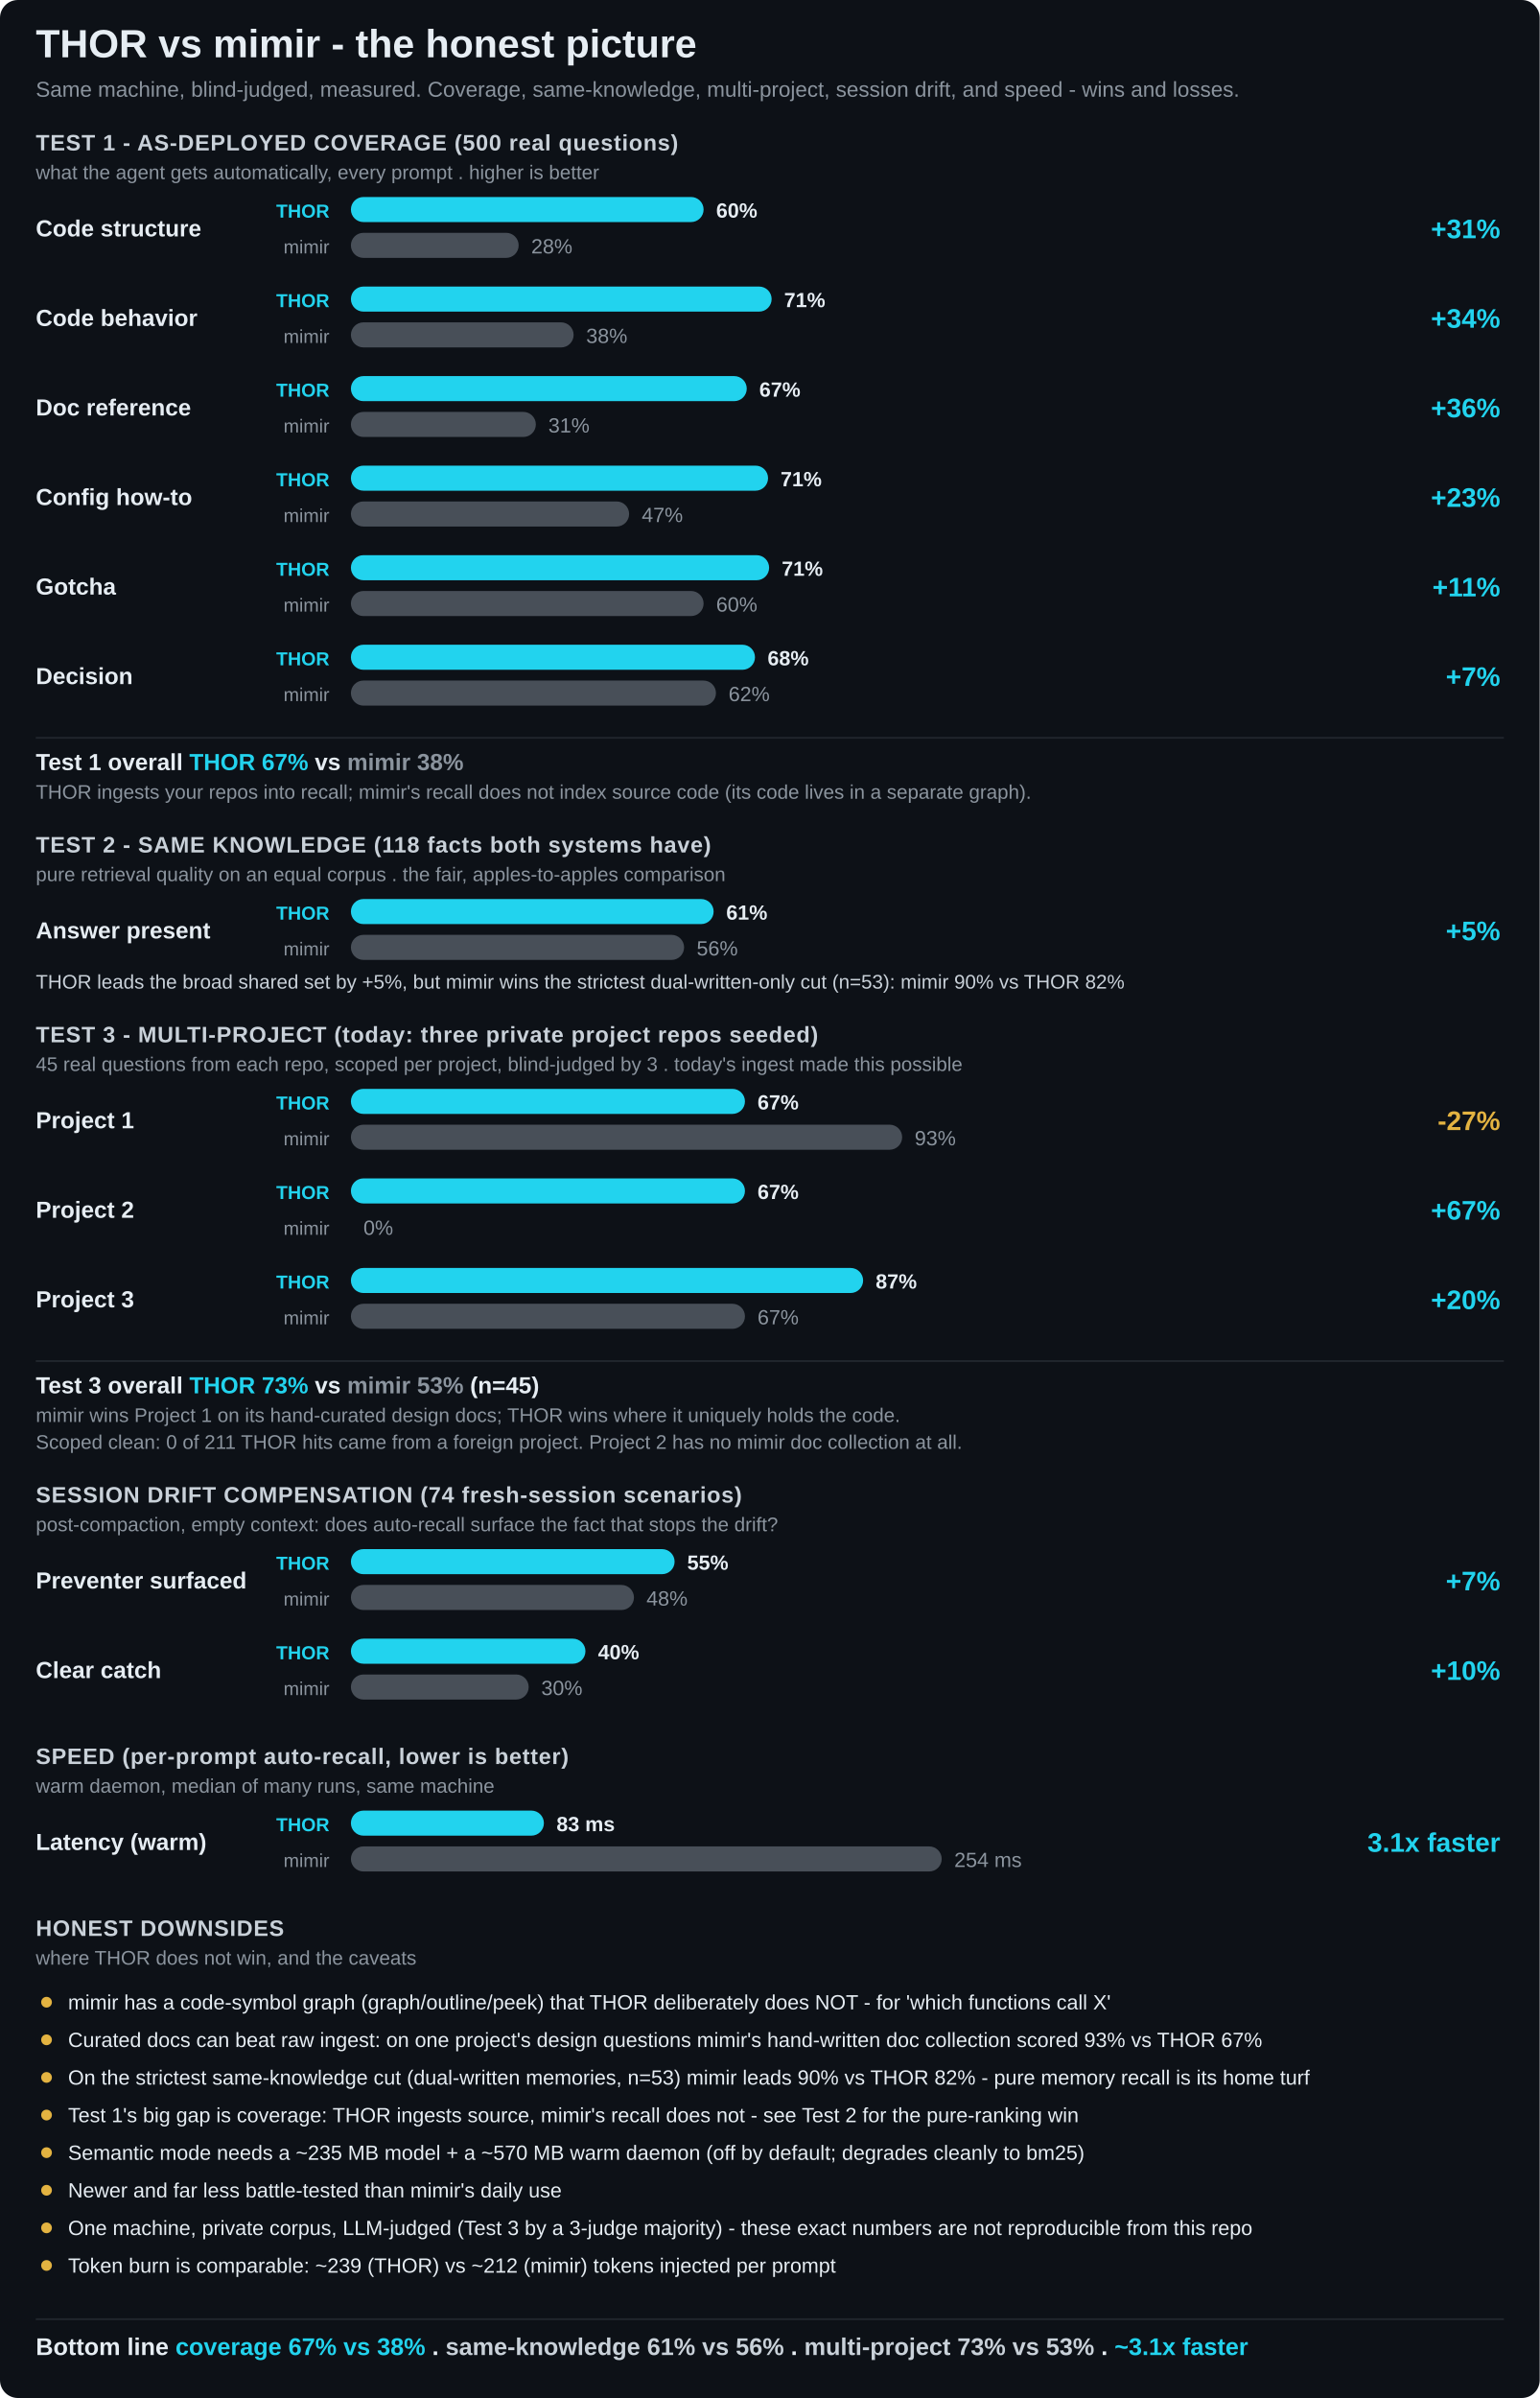
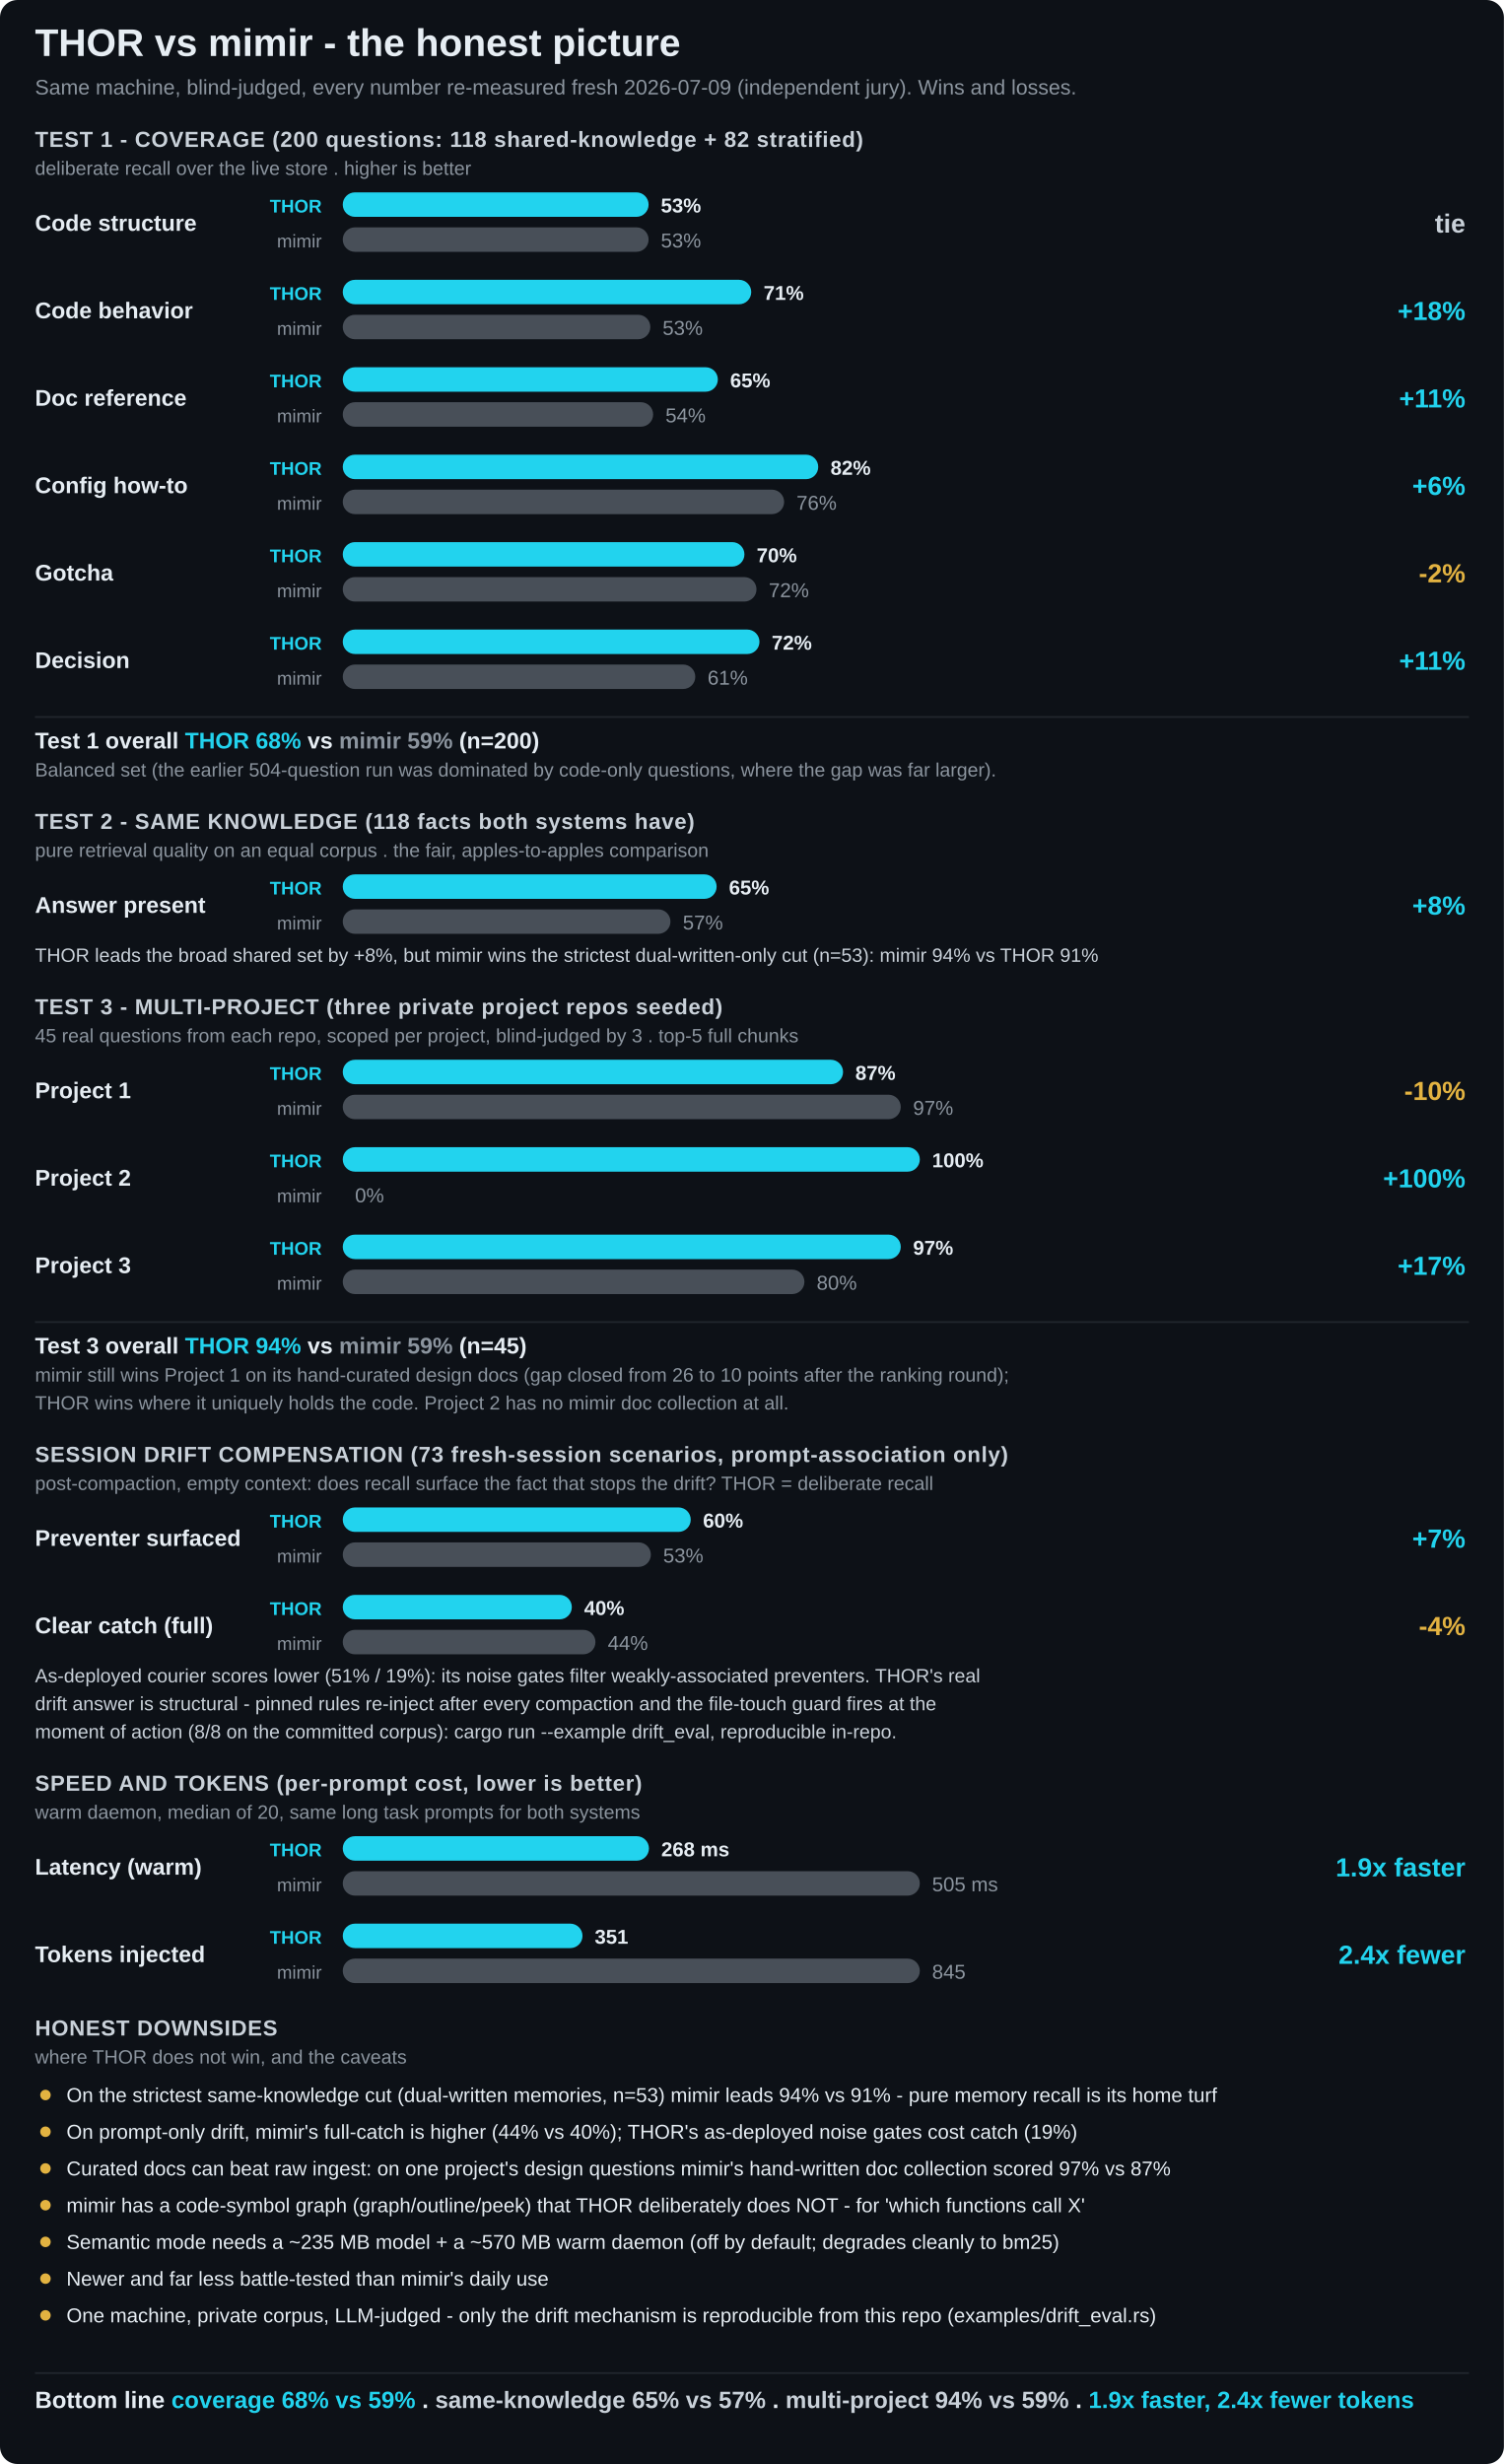
- <svg xmlns="http://www.w3.org/2000/svg" viewBox="0 0 860 1339" font-family="Segoe UI, Helvetica Neue, Arial, sans-serif">
-   <rect x="0" y="0" width="860" height="1339" rx="10" fill="#0d1117" />
+ <svg xmlns="http://www.w3.org/2000/svg" viewBox="0 0 860 1409" font-family="Segoe UI, Helvetica Neue, Arial, sans-serif">
+   <rect x="0" y="0" width="860" height="1409" rx="10" fill="#0d1117" />
  <text x="20" y="32" fill="#e6edf3" font-size="22" font-weight="800">THOR vs mimir - the honest picture</text>
-   <text x="20" y="54" fill="#8b949e" font-size="12">Same machine, blind-judged, measured. Coverage, same-knowledge, multi-project, session drift, and speed - wins and losses.</text>
-   <text x="20" y="84" fill="#c9d1d9" font-size="12.5" font-weight="700" letter-spacing="0.4">TEST 1 - AS-DEPLOYED COVERAGE  (500 real questions)</text>
-   <text x="20" y="100" fill="#8b949e" font-size="11">what the agent gets automatically, every prompt . higher is better</text>
-   <rect x="196" y="110" width="197.0" height="14" rx="7" fill="#22d3ee" />
-   <text x="400.01" y="121.5" fill="#e6edf3" font-size="11.5" font-weight="700">60%</text>
+   <text x="20" y="54" fill="#8b949e" font-size="12">Same machine, blind-judged, every number re-measured fresh 2026-07-09 (independent jury). Wins and losses.</text>
+   <text x="20" y="84" fill="#c9d1d9" font-size="12.5" font-weight="700" letter-spacing="0.4">TEST 1 - COVERAGE  (200 questions: 118 shared-knowledge + 82 stratified)</text>
+   <text x="20" y="100" fill="#8b949e" font-size="11">deliberate recall over the live store . higher is better</text>
+   <rect x="196" y="110" width="174.9" height="14" rx="7" fill="#22d3ee" />
+   <text x="377.90" y="121.5" fill="#e6edf3" font-size="11.5" font-weight="700">53%</text>
  <text x="184" y="121.5" fill="#22d3ee" font-size="10.5" font-weight="700" text-anchor="end">THOR</text>
-   <rect x="196" y="130" width="93.7" height="14" rx="7" fill="#484f58" />
-   <text x="296.72" y="141.5" fill="#8b949e" font-size="11.5">28%</text>
+   <text x="20" y="132" fill="#e6edf3" font-size="13" font-weight="700">Code structure</text>
+   <text x="838" y="133" fill="#c9d1d9" font-size="15" font-weight="800" text-anchor="end">tie</text>
+   <rect x="196" y="130" width="174.9" height="14" rx="7" fill="#484f58" />
+   <text x="377.90" y="141.5" fill="#8b949e" font-size="11.5">53%</text>
  <text x="184" y="141.5" fill="#8b949e" font-size="10.5" text-anchor="end">mimir</text>
-   <text x="20" y="132" fill="#e6edf3" font-size="13" font-weight="700">Code structure</text>
-   <text x="838" y="133" fill="#22d3ee" font-size="15" font-weight="800" text-anchor="end">+31%</text>
-   <rect x="196" y="160" width="235.0" height="14" rx="7" fill="#22d3ee" />
-   <text x="437.96" y="171.5" fill="#e6edf3" font-size="11.5" font-weight="700">71%</text>
+   <rect x="196" y="160" width="233.6" height="14" rx="7" fill="#22d3ee" />
+   <text x="436.64" y="171.5" fill="#e6edf3" font-size="11.5" font-weight="700">71%</text>
  <text x="184" y="171.5" fill="#22d3ee" font-size="10.5" font-weight="700" text-anchor="end">THOR</text>
-   <rect x="196" y="180" width="124.4" height="14" rx="7" fill="#484f58" />
-   <text x="327.41" y="191.5" fill="#8b949e" font-size="11.5">38%</text>
+   <text x="20" y="182" fill="#e6edf3" font-size="13" font-weight="700">Code behavior</text>
+   <text x="838" y="183" fill="#22d3ee" font-size="15" font-weight="800" text-anchor="end">+18%</text>
+   <rect x="196" y="180" width="175.9" height="14" rx="7" fill="#484f58" />
+   <text x="378.89" y="191.5" fill="#8b949e" font-size="11.5">53%</text>
  <text x="184" y="191.5" fill="#8b949e" font-size="10.5" text-anchor="end">mimir</text>
-   <text x="20" y="182" fill="#e6edf3" font-size="13" font-weight="700">Code behavior</text>
-   <text x="838" y="183" fill="#22d3ee" font-size="15" font-weight="800" text-anchor="end">+34%</text>
-   <rect x="196" y="210" width="221.1" height="14" rx="7" fill="#22d3ee" />
-   <text x="424.1" y="221.5" fill="#e6edf3" font-size="11.5" font-weight="700">67%</text>
+   <rect x="196" y="210" width="214.5" height="14" rx="7" fill="#22d3ee" />
+   <text x="417.50" y="221.5" fill="#e6edf3" font-size="11.5" font-weight="700">65%</text>
  <text x="184" y="221.5" fill="#22d3ee" font-size="10.5" font-weight="700" text-anchor="end">THOR</text>
-   <rect x="196" y="230" width="103.3" height="14" rx="7" fill="#484f58" />
-   <text x="306.29" y="241.5" fill="#8b949e" font-size="11.5">31%</text>
+   <text x="20" y="232" fill="#e6edf3" font-size="13" font-weight="700">Doc reference</text>
+   <text x="838" y="233" fill="#22d3ee" font-size="15" font-weight="800" text-anchor="end">+11%</text>
+   <rect x="196" y="230" width="177.5" height="14" rx="7" fill="#484f58" />
+   <text x="380.54" y="241.5" fill="#8b949e" font-size="11.5">54%</text>
  <text x="184" y="241.5" fill="#8b949e" font-size="10.5" text-anchor="end">mimir</text>
-   <text x="20" y="232" fill="#e6edf3" font-size="13" font-weight="700">Doc reference</text>
-   <text x="838" y="233" fill="#22d3ee" font-size="15" font-weight="800" text-anchor="end">+36%</text>
-   <rect x="196" y="260" width="233.0" height="14" rx="7" fill="#22d3ee" />
-   <text x="435.98" y="271.5" fill="#e6edf3" font-size="11.5" font-weight="700">71%</text>
+   <rect x="196" y="260" width="271.9" height="14" rx="7" fill="#22d3ee" />
+   <text x="474.92" y="271.5" fill="#e6edf3" font-size="11.5" font-weight="700">82%</text>
  <text x="184" y="271.5" fill="#22d3ee" font-size="10.5" font-weight="700" text-anchor="end">THOR</text>
-   <rect x="196" y="280" width="155.4" height="14" rx="7" fill="#484f58" />
-   <text x="358.43" y="291.5" fill="#8b949e" font-size="11.5">47%</text>
+   <text x="20" y="282" fill="#e6edf3" font-size="13" font-weight="700">Config how-to</text>
+   <text x="838" y="283" fill="#22d3ee" font-size="15" font-weight="800" text-anchor="end">+6%</text>
+   <rect x="196" y="280" width="252.4" height="14" rx="7" fill="#484f58" />
+   <text x="455.45" y="291.5" fill="#8b949e" font-size="11.5">76%</text>
  <text x="184" y="291.5" fill="#8b949e" font-size="10.5" text-anchor="end">mimir</text>
-   <text x="20" y="282" fill="#e6edf3" font-size="13" font-weight="700">Config how-to</text>
-   <text x="838" y="283" fill="#22d3ee" font-size="15" font-weight="800" text-anchor="end">+23%</text>
-   <rect x="196" y="310" width="233.6" height="14" rx="7" fill="#22d3ee" />
-   <text x="436.64" y="321.5" fill="#e6edf3" font-size="11.5" font-weight="700">71%</text>
+   <rect x="196" y="310" width="229.7" height="14" rx="7" fill="#22d3ee" />
+   <text x="432.68" y="321.5" fill="#e6edf3" font-size="11.5" font-weight="700">70%</text>
  <text x="184" y="321.5" fill="#22d3ee" font-size="10.5" font-weight="700" text-anchor="end">THOR</text>
-   <rect x="196" y="330" width="197.0" height="14" rx="7" fill="#484f58" />
-   <text x="400.01" y="341.5" fill="#8b949e" font-size="11.5">60%</text>
+   <text x="20" y="332" fill="#e6edf3" font-size="13" font-weight="700">Gotcha</text>
+   <text x="838" y="333" fill="#e3b341" font-size="15" font-weight="800" text-anchor="end">-2%</text>
+   <rect x="196" y="330" width="236.6" height="14" rx="7" fill="#484f58" />
+   <text x="439.61" y="341.5" fill="#8b949e" font-size="11.5">72%</text>
  <text x="184" y="341.5" fill="#8b949e" font-size="10.5" text-anchor="end">mimir</text>
-   <text x="20" y="332" fill="#e6edf3" font-size="13" font-weight="700">Gotcha</text>
-   <text x="838" y="333" fill="#22d3ee" font-size="15" font-weight="800" text-anchor="end">+11%</text>
-   <rect x="196" y="360" width="225.7" height="14" rx="7" fill="#22d3ee" />
-   <text x="428.72" y="371.5" fill="#e6edf3" font-size="11.5" font-weight="700">68%</text>
+   <rect x="196" y="360" width="238.3" height="14" rx="7" fill="#22d3ee" />
+   <text x="441.26" y="371.5" fill="#e6edf3" font-size="11.5" font-weight="700">72%</text>
  <text x="184" y="371.5" fill="#22d3ee" font-size="10.5" font-weight="700" text-anchor="end">THOR</text>
-   <rect x="196" y="380" width="203.9" height="14" rx="7" fill="#484f58" />
-   <text x="406.94" y="391.5" fill="#8b949e" font-size="11.5">62%</text>
+   <text x="20" y="382" fill="#e6edf3" font-size="13" font-weight="700">Decision</text>
+   <text x="838" y="383" fill="#22d3ee" font-size="15" font-weight="800" text-anchor="end">+11%</text>
+   <rect x="196" y="380" width="201.6" height="14" rx="7" fill="#484f58" />
+   <text x="404.63" y="391.5" fill="#8b949e" font-size="11.5">61%</text>
  <text x="184" y="391.5" fill="#8b949e" font-size="10.5" text-anchor="end">mimir</text>
-   <text x="20" y="382" fill="#e6edf3" font-size="13" font-weight="700">Decision</text>
-   <text x="838" y="383" fill="#22d3ee" font-size="15" font-weight="800" text-anchor="end">+7%</text>
-   <line x1="20" y1="412" x2="840" y2="412" stroke="#21262d" stroke-width="1" />
-   <text x="20" y="430" fill="#e6edf3" font-size="13" font-weight="700">Test 1 overall  <tspan fill="#22d3ee">THOR 67%</tspan> vs <tspan fill="#8b949e">mimir 38%</tspan>
-   </text>
-   <text x="20" y="446" fill="#8b949e" font-size="11">THOR ingests your repos into recall; mimir's recall does not index source code (its code lives in a separate graph).</text>
-   <text x="20" y="476" fill="#c9d1d9" font-size="12.5" font-weight="700" letter-spacing="0.4">TEST 2 - SAME KNOWLEDGE  (118 facts both systems have)</text>
-   <text x="20" y="492" fill="#8b949e" font-size="11">pure retrieval quality on an equal corpus . the fair, apples-to-apples comparison</text>
-   <rect x="196" y="502" width="202.6" height="14" rx="7" fill="#22d3ee" />
-   <text x="405.62" y="513.5" fill="#e6edf3" font-size="11.5" font-weight="700">61%</text>
-   <text x="184" y="513.5" fill="#22d3ee" font-size="10.5" font-weight="700" text-anchor="end">THOR</text>
-   <rect x="196" y="522" width="186.1" height="14" rx="7" fill="#484f58" />
-   <text x="389.12" y="533.5" fill="#8b949e" font-size="11.5">56%</text>
-   <text x="184" y="533.5" fill="#8b949e" font-size="10.5" text-anchor="end">mimir</text>
-   <text x="20" y="524" fill="#e6edf3" font-size="13" font-weight="700">Answer present</text>
-   <text x="838" y="525" fill="#22d3ee" font-size="15" font-weight="800" text-anchor="end">+5%</text>
-   <text x="20" y="552" fill="#c9d1d9" font-size="11">THOR leads the broad shared set by +5%, but mimir wins the strictest dual-written-only cut (n=53): mimir 90% vs THOR 82%</text>
-   <text x="20" y="582" fill="#c9d1d9" font-size="12.5" font-weight="700" letter-spacing="0.4">TEST 3 - MULTI-PROJECT  (today: three private project repos seeded)</text>
-   <text x="20" y="598" fill="#8b949e" font-size="11">45 real questions from each repo, scoped per project, blind-judged by 3 . today's ingest made this possible</text>
-   <rect x="196" y="608" width="220.1" height="14" rx="7" fill="#22d3ee" />
-   <text x="423.11" y="619.5" fill="#e6edf3" font-size="11.5" font-weight="700">67%</text>
-   <text x="184" y="619.5" fill="#22d3ee" font-size="10.5" font-weight="700" text-anchor="end">THOR</text>
-   <rect x="196" y="628" width="307.9" height="14" rx="7" fill="#484f58" />
-   <text x="510.89" y="639.5" fill="#8b949e" font-size="11.5">93%</text>
-   <text x="184" y="639.5" fill="#8b949e" font-size="10.5" text-anchor="end">mimir</text>
-   <text x="20" y="630" fill="#e6edf3" font-size="13" font-weight="700">Project 1</text>
-   <text x="838" y="631" fill="#e3b341" font-size="15" font-weight="800" text-anchor="end">-27%</text>
-   <rect x="196" y="658" width="220.1" height="14" rx="7" fill="#22d3ee" />
-   <text x="423.11" y="669.5" fill="#e6edf3" font-size="11.5" font-weight="700">67%</text>
-   <text x="184" y="669.5" fill="#22d3ee" font-size="10.5" font-weight="700" text-anchor="end">THOR</text>
-   <rect x="196" y="678" width="0" height="14" rx="7" fill="#484f58" />
-   <text x="203.0" y="689.5" fill="#8b949e" font-size="11.5">0%</text>
-   <text x="184" y="689.5" fill="#8b949e" font-size="10.5" text-anchor="end">mimir</text>
-   <text x="20" y="680" fill="#e6edf3" font-size="13" font-weight="700">Project 2</text>
-   <text x="838" y="681" fill="#22d3ee" font-size="15" font-weight="800" text-anchor="end">+67%</text>
-   <rect x="196" y="708" width="286.1" height="14" rx="7" fill="#22d3ee" />
-   <text x="489.11" y="719.5" fill="#e6edf3" font-size="11.5" font-weight="700">87%</text>
-   <text x="184" y="719.5" fill="#22d3ee" font-size="10.5" font-weight="700" text-anchor="end">THOR</text>
-   <rect x="196" y="728" width="220.1" height="14" rx="7" fill="#484f58" />
-   <text x="423.11" y="739.5" fill="#8b949e" font-size="11.5">67%</text>
-   <text x="184" y="739.5" fill="#8b949e" font-size="10.5" text-anchor="end">mimir</text>
-   <text x="20" y="730" fill="#e6edf3" font-size="13" font-weight="700">Project 3</text>
-   <text x="838" y="731" fill="#22d3ee" font-size="15" font-weight="800" text-anchor="end">+20%</text>
-   <line x1="20" y1="760" x2="840" y2="760" stroke="#21262d" stroke-width="1" />
-   <text x="20" y="778" fill="#e6edf3" font-size="13" font-weight="700">Test 3 overall  <tspan fill="#22d3ee">THOR 73%</tspan> vs <tspan fill="#8b949e">mimir 53%</tspan>  (n=45)</text>
-   <text x="20" y="794" fill="#8b949e" font-size="11">mimir wins Project 1 on its hand-curated design docs; THOR wins where it uniquely holds the code.</text>
-   <text x="20" y="809" fill="#8b949e" font-size="11">Scoped clean: 0 of 211 THOR hits came from a foreign project. Project 2 has no mimir doc collection at all.</text>
-   <text x="20" y="839" fill="#c9d1d9" font-size="12.5" font-weight="700" letter-spacing="0.4">SESSION DRIFT COMPENSATION  (74 fresh-session scenarios)</text>
-   <text x="20" y="855" fill="#8b949e" font-size="11">post-compaction, empty context: does auto-recall surface the fact that stops the drift?</text>
-   <rect x="196" y="865" width="180.8" height="14" rx="7" fill="#22d3ee" />
-   <text x="383.84" y="876.5" fill="#e6edf3" font-size="11.5" font-weight="700">55%</text>
-   <text x="184" y="876.5" fill="#22d3ee" font-size="10.5" font-weight="700" text-anchor="end">THOR</text>
-   <rect x="196" y="885" width="158.1" height="14" rx="7" fill="#484f58" />
-   <text x="361.07" y="896.5" fill="#8b949e" font-size="11.5">48%</text>
-   <text x="184" y="896.5" fill="#8b949e" font-size="10.5" text-anchor="end">mimir</text>
-   <text x="20" y="887" fill="#e6edf3" font-size="13" font-weight="700">Preventer surfaced</text>
-   <text x="838" y="888" fill="#22d3ee" font-size="15" font-weight="800" text-anchor="end">+7%</text>
-   <rect x="196" y="915" width="131.0" height="14" rx="7" fill="#22d3ee" />
-   <text x="334.01" y="926.5" fill="#e6edf3" font-size="11.5" font-weight="700">40%</text>
-   <text x="184" y="926.5" fill="#22d3ee" font-size="10.5" font-weight="700" text-anchor="end">THOR</text>
-   <rect x="196" y="935" width="99.3" height="14" rx="7" fill="#484f58" />
-   <text x="302.33" y="946.5" fill="#8b949e" font-size="11.5">30%</text>
-   <text x="184" y="946.5" fill="#8b949e" font-size="10.5" text-anchor="end">mimir</text>
-   <text x="20" y="937" fill="#e6edf3" font-size="13" font-weight="700">Clear catch</text>
-   <text x="838" y="938" fill="#22d3ee" font-size="15" font-weight="800" text-anchor="end">+10%</text>
-   <text x="20" y="985" fill="#c9d1d9" font-size="12.5" font-weight="700" letter-spacing="0.4">SPEED  (per-prompt auto-recall, lower is better)</text>
-   <text x="20" y="1001" fill="#8b949e" font-size="11">warm daemon, median of many runs, same machine</text>
-   <rect x="196" y="1011" width="107.8" height="14" rx="7" fill="#22d3ee" />
-   <text x="310.835" y="1022.5" fill="#e6edf3" font-size="11.5" font-weight="700">83 ms</text>
-   <text x="184" y="1022.5" fill="#22d3ee" font-size="10.5" font-weight="700" text-anchor="end">THOR</text>
-   <rect x="196" y="1031" width="330.0" height="14" rx="7" fill="#484f58" />
-   <text x="533.0" y="1042.5" fill="#8b949e" font-size="11.5">254 ms</text>
-   <text x="184" y="1042.5" fill="#8b949e" font-size="10.5" text-anchor="end">mimir</text>
-   <text x="20" y="1033" fill="#e6edf3" font-size="13" font-weight="700">Latency (warm)</text>
-   <text x="838" y="1034" fill="#22d3ee" font-size="15" font-weight="800" text-anchor="end">3.1x faster</text>
-   <text x="20" y="1081" fill="#c9d1d9" font-size="12.5" font-weight="700" letter-spacing="0.4">HONEST DOWNSIDES</text>
-   <text x="20" y="1097" fill="#8b949e" font-size="11">where THOR does not win, and the caveats</text>
-   <circle cx="26" cy="1118" r="3" fill="#e3b341" />
-   <text x="38" y="1122" fill="#e6edf3" font-size="11.5">mimir has a code-symbol graph (graph/outline/peek) that THOR deliberately does NOT - for 'which functions call X'</text>
-   <circle cx="26" cy="1139" r="3" fill="#e3b341" />
-   <text x="38" y="1143" fill="#e6edf3" font-size="11.5">Curated docs can beat raw ingest: on one project's design questions mimir's hand-written doc collection scored 93% vs THOR 67%</text>
-   <circle cx="26" cy="1160" r="3" fill="#e3b341" />
-   <text x="38" y="1164" fill="#e6edf3" font-size="11.5">On the strictest same-knowledge cut (dual-written memories, n=53) mimir leads 90% vs THOR 82% - pure memory recall is its home turf</text>
-   <circle cx="26" cy="1181" r="3" fill="#e3b341" />
-   <text x="38" y="1185" fill="#e6edf3" font-size="11.5">Test 1's big gap is coverage: THOR ingests source, mimir's recall does not - see Test 2 for the pure-ranking win</text>
-   <circle cx="26" cy="1202" r="3" fill="#e3b341" />
-   <text x="38" y="1206" fill="#e6edf3" font-size="11.5">Semantic mode needs a ~235 MB model + a ~570 MB warm daemon (off by default; degrades cleanly to bm25)</text>
-   <circle cx="26" cy="1223" r="3" fill="#e3b341" />
-   <text x="38" y="1227" fill="#e6edf3" font-size="11.5">Newer and far less battle-tested than mimir's daily use</text>
-   <circle cx="26" cy="1244" r="3" fill="#e3b341" />
-   <text x="38" y="1248" fill="#e6edf3" font-size="11.5">One machine, private corpus, LLM-judged (Test 3 by a 3-judge majority) - these exact numbers are not reproducible from this repo</text>
-   <circle cx="26" cy="1265" r="3" fill="#e3b341" />
-   <text x="38" y="1269" fill="#e6edf3" font-size="11.5">Token burn is comparable: ~239 (THOR) vs ~212 (mimir) tokens injected per prompt</text>
-   <line x1="20" y1="1295" x2="840" y2="1295" stroke="#21262d" stroke-width="1" />
-   <text x="20" y="1315" fill="#e6edf3" font-size="13.5" font-weight="700">Bottom line  <tspan fill="#22d3ee">coverage 67% vs 38%</tspan>  .  <tspan fill="#c9d1d9">same-knowledge 61% vs 56%</tspan>  .  <tspan fill="#c9d1d9">multi-project 73% vs 53%</tspan>  .  <tspan fill="#22d3ee">~3.1x faster</tspan>
+   <line x1="20" y1="410" x2="840" y2="410" stroke="#21262d" stroke-width="1" />
+   <text x="20" y="428" fill="#e6edf3" font-size="13" font-weight="700">Test 1 overall  <tspan fill="#22d3ee">THOR 68%</tspan> vs <tspan fill="#8b949e">mimir 59%</tspan>  (n=200)</text>
+   <text x="20" y="444" fill="#8b949e" font-size="11">Balanced set (the earlier 504-question run was dominated by code-only questions, where the gap was far larger).</text>
+   <text x="20" y="474" fill="#c9d1d9" font-size="12.5" font-weight="700" letter-spacing="0.4">TEST 2 - SAME KNOWLEDGE  (118 facts both systems have)</text>
+   <text x="20" y="490" fill="#8b949e" font-size="11">pure retrieval quality on an equal corpus . the fair, apples-to-apples comparison</text>
+   <rect x="196" y="500" width="213.8" height="14" rx="7" fill="#22d3ee" />
+   <text x="416.84" y="511.5" fill="#e6edf3" font-size="11.5" font-weight="700">65%</text>
+   <text x="184" y="511.5" fill="#22d3ee" font-size="10.5" font-weight="700" text-anchor="end">THOR</text>
+   <text x="20" y="522" fill="#e6edf3" font-size="13" font-weight="700">Answer present</text>
+   <text x="838" y="523" fill="#22d3ee" font-size="15" font-weight="800" text-anchor="end">+8%</text>
+   <rect x="196" y="520" width="187.4" height="14" rx="7" fill="#484f58" />
+   <text x="390.44" y="531.5" fill="#8b949e" font-size="11.5">57%</text>
+   <text x="184" y="531.5" fill="#8b949e" font-size="10.5" text-anchor="end">mimir</text>
+   <text x="20" y="550" fill="#c9d1d9" font-size="11">THOR leads the broad shared set by +8%, but mimir wins the strictest dual-written-only cut (n=53): mimir 94% vs THOR 91%</text>
+   <text x="20" y="580" fill="#c9d1d9" font-size="12.5" font-weight="700" letter-spacing="0.4">TEST 3 - MULTI-PROJECT  (three private project repos seeded)</text>
+   <text x="20" y="596" fill="#8b949e" font-size="11">45 real questions from each repo, scoped per project, blind-judged by 3 . top-5 full chunks</text>
+   <rect x="196" y="606" width="286.1" height="14" rx="7" fill="#22d3ee" />
+   <text x="489.11" y="617.5" fill="#e6edf3" font-size="11.5" font-weight="700">87%</text>
+   <text x="184" y="617.5" fill="#22d3ee" font-size="10.5" font-weight="700" text-anchor="end">THOR</text>
+   <text x="20" y="628" fill="#e6edf3" font-size="13" font-weight="700">Project 1</text>
+   <text x="838" y="629" fill="#e3b341" font-size="15" font-weight="800" text-anchor="end">-10%</text>
+   <rect x="196" y="626" width="319.1" height="14" rx="7" fill="#484f58" />
+   <text x="522.11" y="637.5" fill="#8b949e" font-size="11.5">97%</text>
+   <text x="184" y="637.5" fill="#8b949e" font-size="10.5" text-anchor="end">mimir</text>
+   <rect x="196" y="656" width="330.0" height="14" rx="7" fill="#22d3ee" />
+   <text x="533.00" y="667.5" fill="#e6edf3" font-size="11.5" font-weight="700">100%</text>
+   <text x="184" y="667.5" fill="#22d3ee" font-size="10.5" font-weight="700" text-anchor="end">THOR</text>
+   <text x="20" y="678" fill="#e6edf3" font-size="13" font-weight="700">Project 2</text>
+   <text x="838" y="679" fill="#22d3ee" font-size="15" font-weight="800" text-anchor="end">+100%</text>
+   <rect x="196" y="676" width="0.0" height="14" rx="7" fill="#484f58" />
+   <text x="203.00" y="687.5" fill="#8b949e" font-size="11.5">0%</text>
+   <text x="184" y="687.5" fill="#8b949e" font-size="10.5" text-anchor="end">mimir</text>
+   <rect x="196" y="706" width="319.1" height="14" rx="7" fill="#22d3ee" />
+   <text x="522.11" y="717.5" fill="#e6edf3" font-size="11.5" font-weight="700">97%</text>
+   <text x="184" y="717.5" fill="#22d3ee" font-size="10.5" font-weight="700" text-anchor="end">THOR</text>
+   <text x="20" y="728" fill="#e6edf3" font-size="13" font-weight="700">Project 3</text>
+   <text x="838" y="729" fill="#22d3ee" font-size="15" font-weight="800" text-anchor="end">+17%</text>
+   <rect x="196" y="726" width="264.0" height="14" rx="7" fill="#484f58" />
+   <text x="467.00" y="737.5" fill="#8b949e" font-size="11.5">80%</text>
+   <text x="184" y="737.5" fill="#8b949e" font-size="10.5" text-anchor="end">mimir</text>
+   <line x1="20" y1="756" x2="840" y2="756" stroke="#21262d" stroke-width="1" />
+   <text x="20" y="774" fill="#e6edf3" font-size="13" font-weight="700">Test 3 overall  <tspan fill="#22d3ee">THOR 94%</tspan> vs <tspan fill="#8b949e">mimir 59%</tspan>  (n=45)</text>
+   <text x="20" y="790" fill="#8b949e" font-size="11">mimir still wins Project 1 on its hand-curated design docs (gap closed from 26 to 10 points after the ranking round);</text>
+   <text x="20" y="806" fill="#8b949e" font-size="11">THOR wins where it uniquely holds the code. Project 2 has no mimir doc collection at all.</text>
+   <text x="20" y="836" fill="#c9d1d9" font-size="12.5" font-weight="700" letter-spacing="0.4">SESSION DRIFT COMPENSATION  (73 fresh-session scenarios, prompt-association only)</text>
+   <text x="20" y="852" fill="#8b949e" font-size="11">post-compaction, empty context: does recall surface the fact that stops the drift? THOR = deliberate recall</text>
+   <rect x="196" y="862" width="199.0" height="14" rx="7" fill="#22d3ee" />
+   <text x="401.99" y="873.5" fill="#e6edf3" font-size="11.5" font-weight="700">60%</text>
+   <text x="184" y="873.5" fill="#22d3ee" font-size="10.5" font-weight="700" text-anchor="end">THOR</text>
+   <text x="20" y="884" fill="#e6edf3" font-size="13" font-weight="700">Preventer surfaced</text>
+   <text x="838" y="885" fill="#22d3ee" font-size="15" font-weight="800" text-anchor="end">+7%</text>
+   <rect x="196" y="882" width="176.2" height="14" rx="7" fill="#484f58" />
+   <text x="379.22" y="893.5" fill="#8b949e" font-size="11.5">53%</text>
+   <text x="184" y="893.5" fill="#8b949e" font-size="10.5" text-anchor="end">mimir</text>
+   <rect x="196" y="912" width="131.0" height="14" rx="7" fill="#22d3ee" />
+   <text x="334.01" y="923.5" fill="#e6edf3" font-size="11.5" font-weight="700">40%</text>
+   <text x="184" y="923.5" fill="#22d3ee" font-size="10.5" font-weight="700" text-anchor="end">THOR</text>
+   <text x="20" y="934" fill="#e6edf3" font-size="13" font-weight="700">Clear catch (full)</text>
+   <text x="838" y="935" fill="#e3b341" font-size="15" font-weight="800" text-anchor="end">-4%</text>
+   <rect x="196" y="932" width="144.5" height="14" rx="7" fill="#484f58" />
+   <text x="347.54" y="943.5" fill="#8b949e" font-size="11.5">44%</text>
+   <text x="184" y="943.5" fill="#8b949e" font-size="10.5" text-anchor="end">mimir</text>
+   <text x="20" y="962" fill="#c9d1d9" font-size="11">As-deployed courier scores lower (51% / 19%): its noise gates filter weakly-associated preventers. THOR's real</text>
+   <text x="20" y="978" fill="#c9d1d9" font-size="11">drift answer is structural - pinned rules re-inject after every compaction and the file-touch guard fires at the</text>
+   <text x="20" y="994" fill="#c9d1d9" font-size="11">moment of action (8/8 on the committed corpus): cargo run --example drift_eval, reproducible in-repo.</text>
+   <text x="20" y="1024" fill="#c9d1d9" font-size="12.5" font-weight="700" letter-spacing="0.4">SPEED AND TOKENS  (per-prompt cost, lower is better)</text>
+   <text x="20" y="1040" fill="#8b949e" font-size="11">warm daemon, median of 20, same long task prompts for both systems</text>
+   <rect x="196" y="1050" width="175.1" height="14" rx="7" fill="#22d3ee" />
+   <text x="378.13" y="1061.5" fill="#e6edf3" font-size="11.5" font-weight="700">268 ms</text>
+   <text x="184" y="1061.5" fill="#22d3ee" font-size="10.5" font-weight="700" text-anchor="end">THOR</text>
+   <text x="20" y="1072" fill="#e6edf3" font-size="13" font-weight="700">Latency (warm)</text>
+   <text x="838" y="1073" fill="#22d3ee" font-size="15" font-weight="800" text-anchor="end">1.9x faster</text>
+   <rect x="196" y="1070" width="330.0" height="14" rx="7" fill="#484f58" />
+   <text x="533.00" y="1081.5" fill="#8b949e" font-size="11.5">505 ms</text>
+   <text x="184" y="1081.5" fill="#8b949e" font-size="10.5" text-anchor="end">mimir</text>
+   <rect x="196" y="1100" width="137.1" height="14" rx="7" fill="#22d3ee" />
+   <text x="340.08" y="1111.5" fill="#e6edf3" font-size="11.5" font-weight="700">351</text>
+   <text x="184" y="1111.5" fill="#22d3ee" font-size="10.5" font-weight="700" text-anchor="end">THOR</text>
+   <text x="20" y="1122" fill="#e6edf3" font-size="13" font-weight="700">Tokens injected</text>
+   <text x="838" y="1123" fill="#22d3ee" font-size="15" font-weight="800" text-anchor="end">2.4x fewer</text>
+   <rect x="196" y="1120" width="330.0" height="14" rx="7" fill="#484f58" />
+   <text x="533.00" y="1131.5" fill="#8b949e" font-size="11.5">845</text>
+   <text x="184" y="1131.5" fill="#8b949e" font-size="10.5" text-anchor="end">mimir</text>
+   <text x="20" y="1164" fill="#c9d1d9" font-size="12.5" font-weight="700" letter-spacing="0.4">HONEST DOWNSIDES</text>
+   <text x="20" y="1180" fill="#8b949e" font-size="11">where THOR does not win, and the caveats</text>
+   <circle cx="26" cy="1198" r="3" fill="#e3b341" />
+   <text x="38" y="1202" fill="#e6edf3" font-size="11.5">On the strictest same-knowledge cut (dual-written memories, n=53) mimir leads 94% vs 91% - pure memory recall is its home turf</text>
+   <circle cx="26" cy="1219" r="3" fill="#e3b341" />
+   <text x="38" y="1223" fill="#e6edf3" font-size="11.5">On prompt-only drift, mimir's full-catch is higher (44% vs 40%); THOR's as-deployed noise gates cost catch (19%)</text>
+   <circle cx="26" cy="1240" r="3" fill="#e3b341" />
+   <text x="38" y="1244" fill="#e6edf3" font-size="11.5">Curated docs can beat raw ingest: on one project's design questions mimir's hand-written doc collection scored 97% vs 87%</text>
+   <circle cx="26" cy="1261" r="3" fill="#e3b341" />
+   <text x="38" y="1265" fill="#e6edf3" font-size="11.5">mimir has a code-symbol graph (graph/outline/peek) that THOR deliberately does NOT - for 'which functions call X'</text>
+   <circle cx="26" cy="1282" r="3" fill="#e3b341" />
+   <text x="38" y="1286" fill="#e6edf3" font-size="11.5">Semantic mode needs a ~235 MB model + a ~570 MB warm daemon (off by default; degrades cleanly to bm25)</text>
+   <circle cx="26" cy="1303" r="3" fill="#e3b341" />
+   <text x="38" y="1307" fill="#e6edf3" font-size="11.5">Newer and far less battle-tested than mimir's daily use</text>
+   <circle cx="26" cy="1324" r="3" fill="#e3b341" />
+   <text x="38" y="1328" fill="#e6edf3" font-size="11.5">One machine, private corpus, LLM-judged - only the drift mechanism is reproducible from this repo (examples/drift_eval.rs)</text>
+   <line x1="20" y1="1357" x2="840" y2="1357" stroke="#21262d" stroke-width="1" />
+   <text x="20" y="1377" fill="#e6edf3" font-size="13.5" font-weight="700">Bottom line  <tspan fill="#22d3ee">coverage 68% vs 59%</tspan>  .  <tspan fill="#c9d1d9">same-knowledge 65% vs 57%</tspan>  .  <tspan fill="#c9d1d9">multi-project 94% vs 59%</tspan>  .  <tspan fill="#22d3ee">1.9x faster, 2.4x fewer tokens</tspan>
  </text>
</svg>
